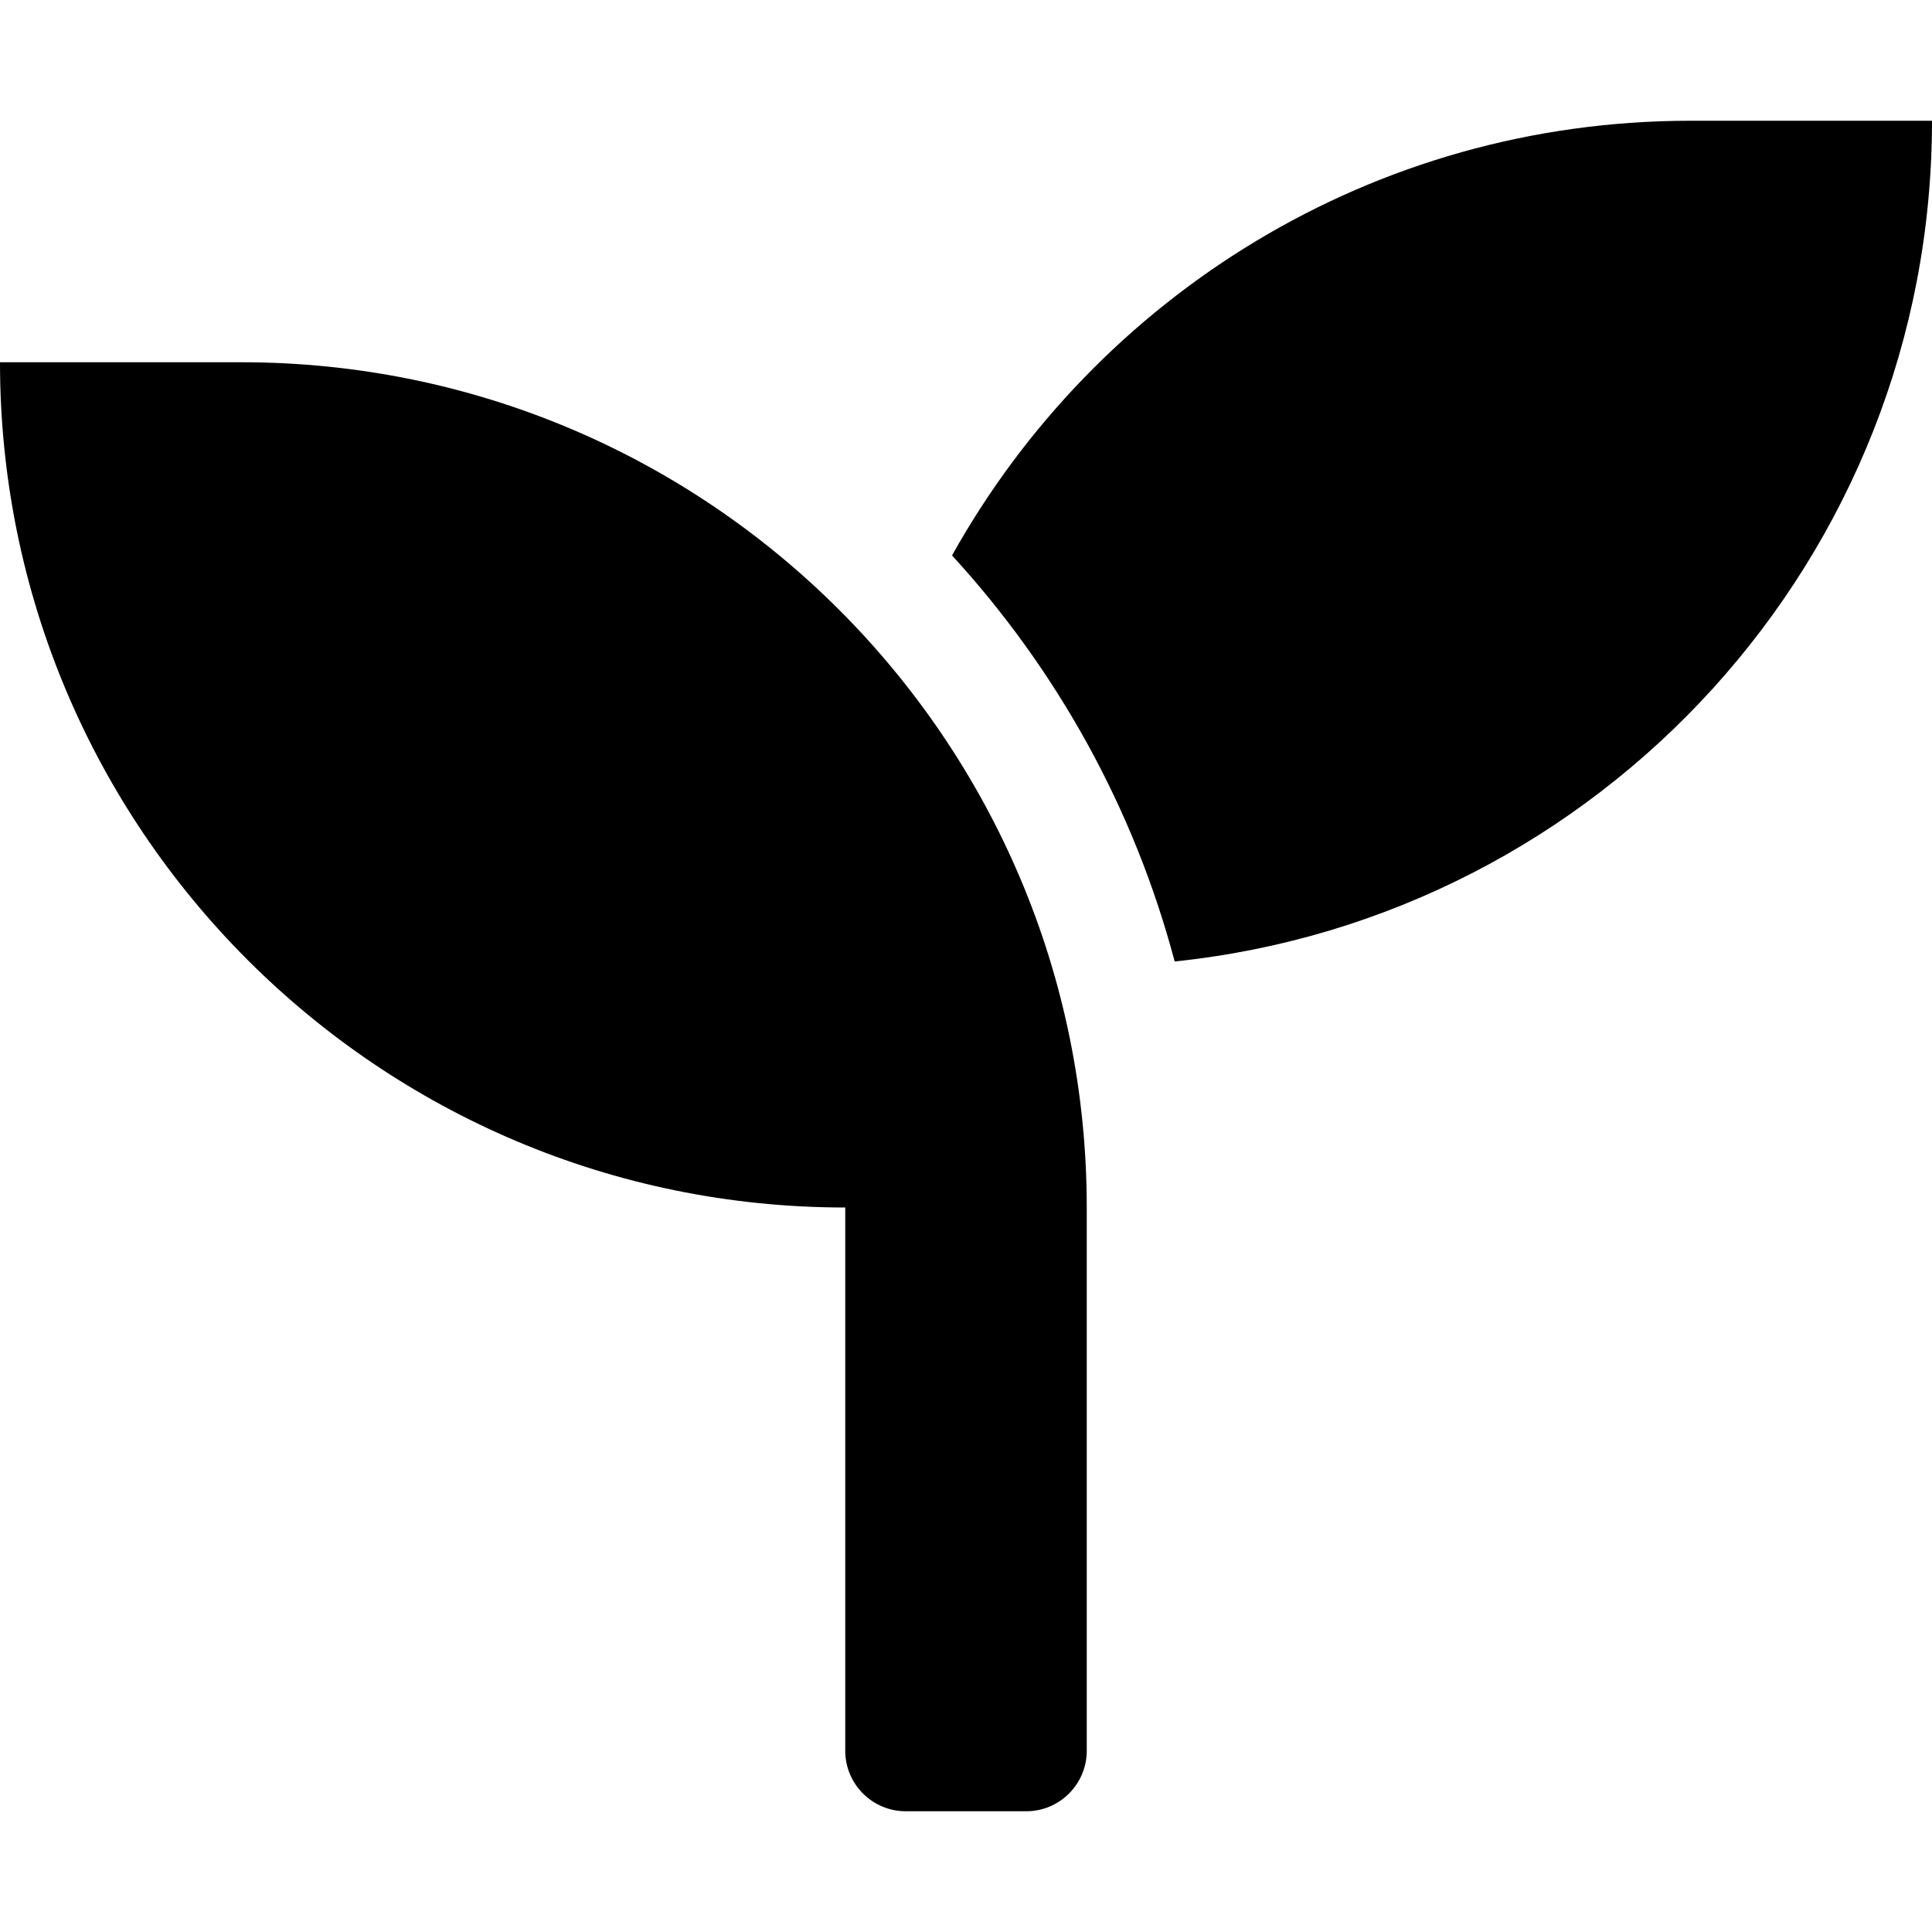
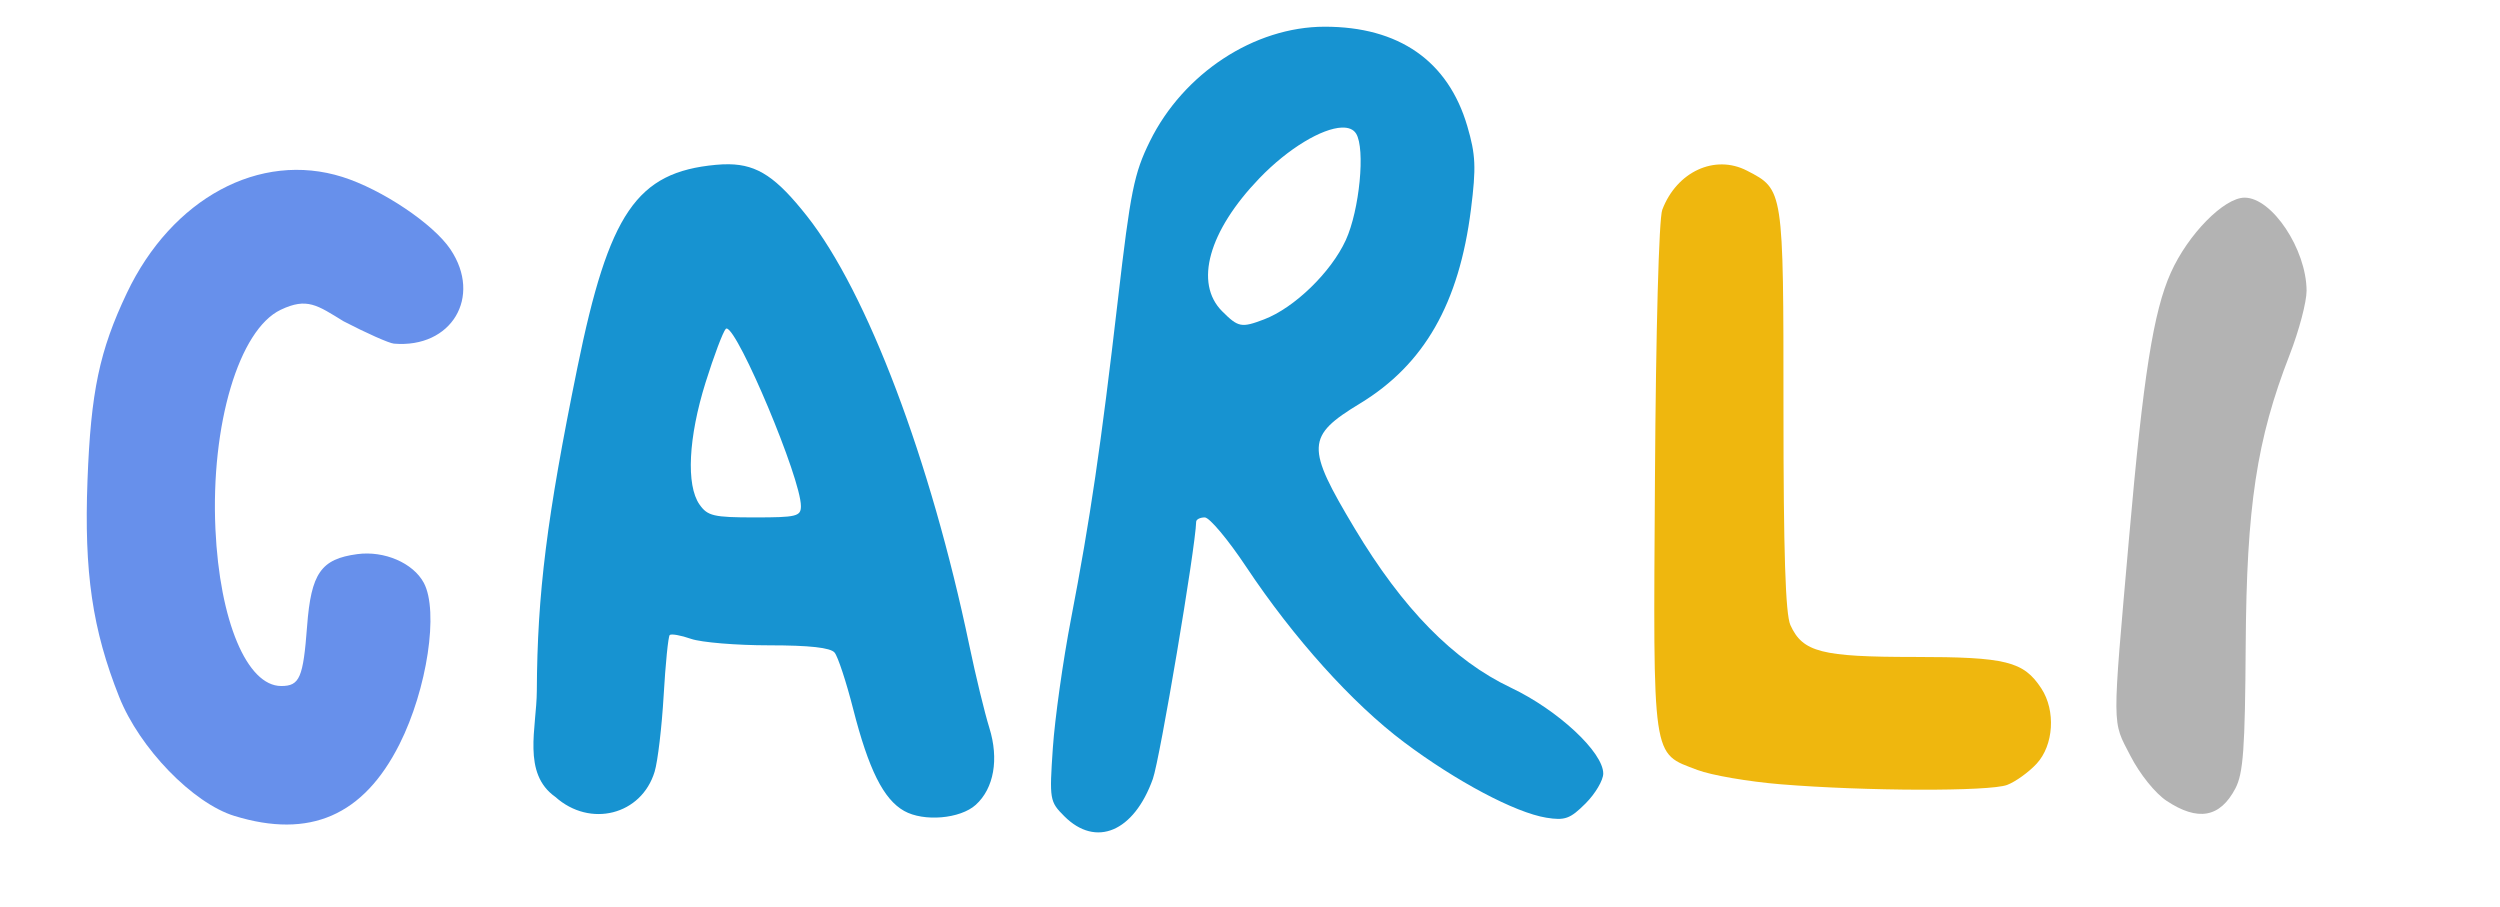
- <svg xmlns="http://www.w3.org/2000/svg" aria-hidden="true" focusable="false" data-icon="seedling" role="img" viewBox="0 0 512 512">
-   <path fill="currentColor" d="M64 96H0c0 123.7 100.3 224 224 224v144c0 8.8 7.2 16 16 16h32c8.8 0 16-7.2 16-16V320C288 196.3 187.7 96 64 96zm384-64c-84.2 0-157.4 46.5-195.7 115.2 27.7 30.2 48.2 66.9 59 107.6C424 243.1 512 147.9 512 32h-64z" />
+ <svg xmlns="http://www.w3.org/2000/svg" version="1.1" id="svg3767" width="430" height="156" viewBox="0 0 430 156">
+   <defs id="defs3771" />
+   <path style="fill:#1793d1;fill-opacity:1" d="M 227.824 4.594 C 215.734 4.609 203.535 12.614 197.777 24.309 C 195.062 29.824 194.45 32.851 192.285 51.506 C 189.353 76.767 187.518 89.264 184.207 106.496 C 182.833 113.646 181.431 123.615 181.09 128.648 C 180.487 137.551 180.54 137.87 183.068 140.398 C 188.501 145.831 195.035 143.071 198.291 133.969 C 199.501 130.585 205.634 94.179 205.74 89.746 C 205.75 89.334 206.417 88.996 207.223 88.996 C 208.028 88.996 211.224 92.805 214.322 97.461 C 222.511 109.768 232.587 120.968 241.48 127.646 C 250.445 134.379 260.609 139.774 265.963 140.643 C 269.17 141.163 270.075 140.835 272.713 138.197 C 274.388 136.522 275.758 134.205 275.758 133.051 C 275.758 129.374 267.953 122.117 259.879 118.285 C 249.983 113.589 241.3 104.739 233.008 90.9 C 224.57 76.818 224.647 75.032 233.928 69.395 C 244.972 62.685 250.971 52.183 253.006 35.996 C 253.915 28.764 253.821 26.633 252.377 21.705 C 249.088 10.482 240.613 4.578 227.824 4.594 z M 230.807 21.943 C 231.932 21.906 232.788 22.234 233.252 22.984 C 234.862 25.59 233.839 36.14 231.477 41.301 C 228.947 46.825 222.625 52.956 217.412 54.938 C 213.521 56.417 212.985 56.313 210.213 53.541 C 205.377 48.705 207.884 39.739 216.611 30.666 C 221.615 25.464 227.43 22.056 230.807 21.943 z " id="path3811" />
+   <path style="fill:#6790eb;fill-opacity:1" d="M 40.335,140.346 C 33.163,138.145 24.011,128.699 20.504,119.879 15.886,108.264 14.449,98.444 15.05,82.594 15.626,67.364 17.103,60.335 21.807,50.427 29.555,34.107 44.695,25.948 58.902,30.435 c 6.812,2.152 15.638,8.07 18.579,12.459 5.485,8.184 0.173,17.043 -9.723,16.213 -0.825,-0.069 -4.723,-1.8 -8.661,-3.846 -4.523,-2.765 -6.275,-4.143 -10.811,-1.98 -7.189,3.428 -12.052,19.758 -11.233,37.714 0.721,15.791 5.42,27 11.321,27 3.168,0 3.774,-1.404 4.447,-10.298 0.689,-9.109 2.389,-11.551 8.629,-12.387 4.645,-0.623 9.617,1.522 11.445,4.938 2.602,4.862 0.579,18.292 -4.179,27.747 -6.189,12.299 -15.435,16.323 -28.38,12.35 z" id="path3807" />
+   <path style="fill:#1793d1;fill-opacity:1" d="M 125.377 28.252 C 124.664 28.242 123.916 28.278 123.121 28.352 C 109.501 29.619 104.739 36.593 99.309 63.232 C 94.05 89.03 92.417 102.038 92.334 118.822 C 92.302 125.188 89.764 133.016 95.523 137.072 C 101.505 142.427 110.333 140.182 112.596 132.73 C 113.136 130.952 113.835 125.043 114.15 119.598 C 114.466 114.153 114.933 109.487 115.189 109.23 C 115.446 108.974 117.097 109.267 118.857 109.881 C 120.618 110.494 126.66 110.996 132.285 110.996 C 139.248 110.996 142.845 111.395 143.551 112.246 C 144.121 112.934 145.555 117.283 146.736 121.91 C 149.404 132.359 151.965 137.487 155.514 139.482 C 158.887 141.379 165.165 140.843 167.83 138.432 C 170.958 135.601 171.844 130.576 170.166 125.189 C 169.362 122.608 167.812 116.221 166.721 110.996 C 160.054 79.087 149.148 50.258 138.785 37.148 C 133.603 30.593 130.367 28.321 125.377 28.252 z M 124.996 56.51 C 126.987 56.715 137.758 82.267 137.758 87.057 C 137.758 88.814 137.01 88.996 129.814 88.996 C 122.74 88.996 121.701 88.753 120.314 86.773 C 117.992 83.458 118.4 75.246 121.355 65.799 C 122.784 61.233 124.348 57.08 124.832 56.57 C 124.877 56.523 124.932 56.503 124.996 56.51 z " id="path3805" />
+   <path style="fill:#b3b3b3" d="m 372.656,137.745 c -1.96,-1.298 -4.596,-4.579 -6.227,-7.75 -3.181,-6.183 -3.168,-4.027 -0.231,-37.499 2.446,-27.87 4.187,-38.918 7.185,-45.599 2.964,-6.605 9.157,-12.901 12.69,-12.901 4.715,0 10.624,8.87 10.659,16 0.01,1.925 -1.303,6.894 -2.917,11.043 -5.676,14.591 -7.404,26.02 -7.555,49.957 -0.112,17.842 -0.415,22.032 -1.781,24.629 -2.636,5.01 -6.432,5.691 -11.822,2.12 z" id="path3801" />
+   <path style="fill:#efb70e;fill-opacity:1" d="m 306.258,134.896 c -5.5,-0.452 -11.931,-1.558 -14.292,-2.459 -7.898,-3.014 -7.619,-1.093 -7.313,-50.206 0.158,-25.381 0.681,-44.626 1.254,-46.139 2.487,-6.566 9.047,-9.596 14.58,-6.735 6.296,3.256 6.27,3.085 6.27,41.057 0,24.609 0.342,35.239 1.195,37.11 2.119,4.65 5.319,5.472 21.305,5.472 15.8,0 18.79,0.741 21.852,5.414 2.504,3.822 2.131,9.774 -0.813,12.95 -1.354,1.461 -3.633,3.102 -5.065,3.646 -3.012,1.145 -24.415,1.084 -38.973,-0.111 z" id="path3777" />
</svg>
